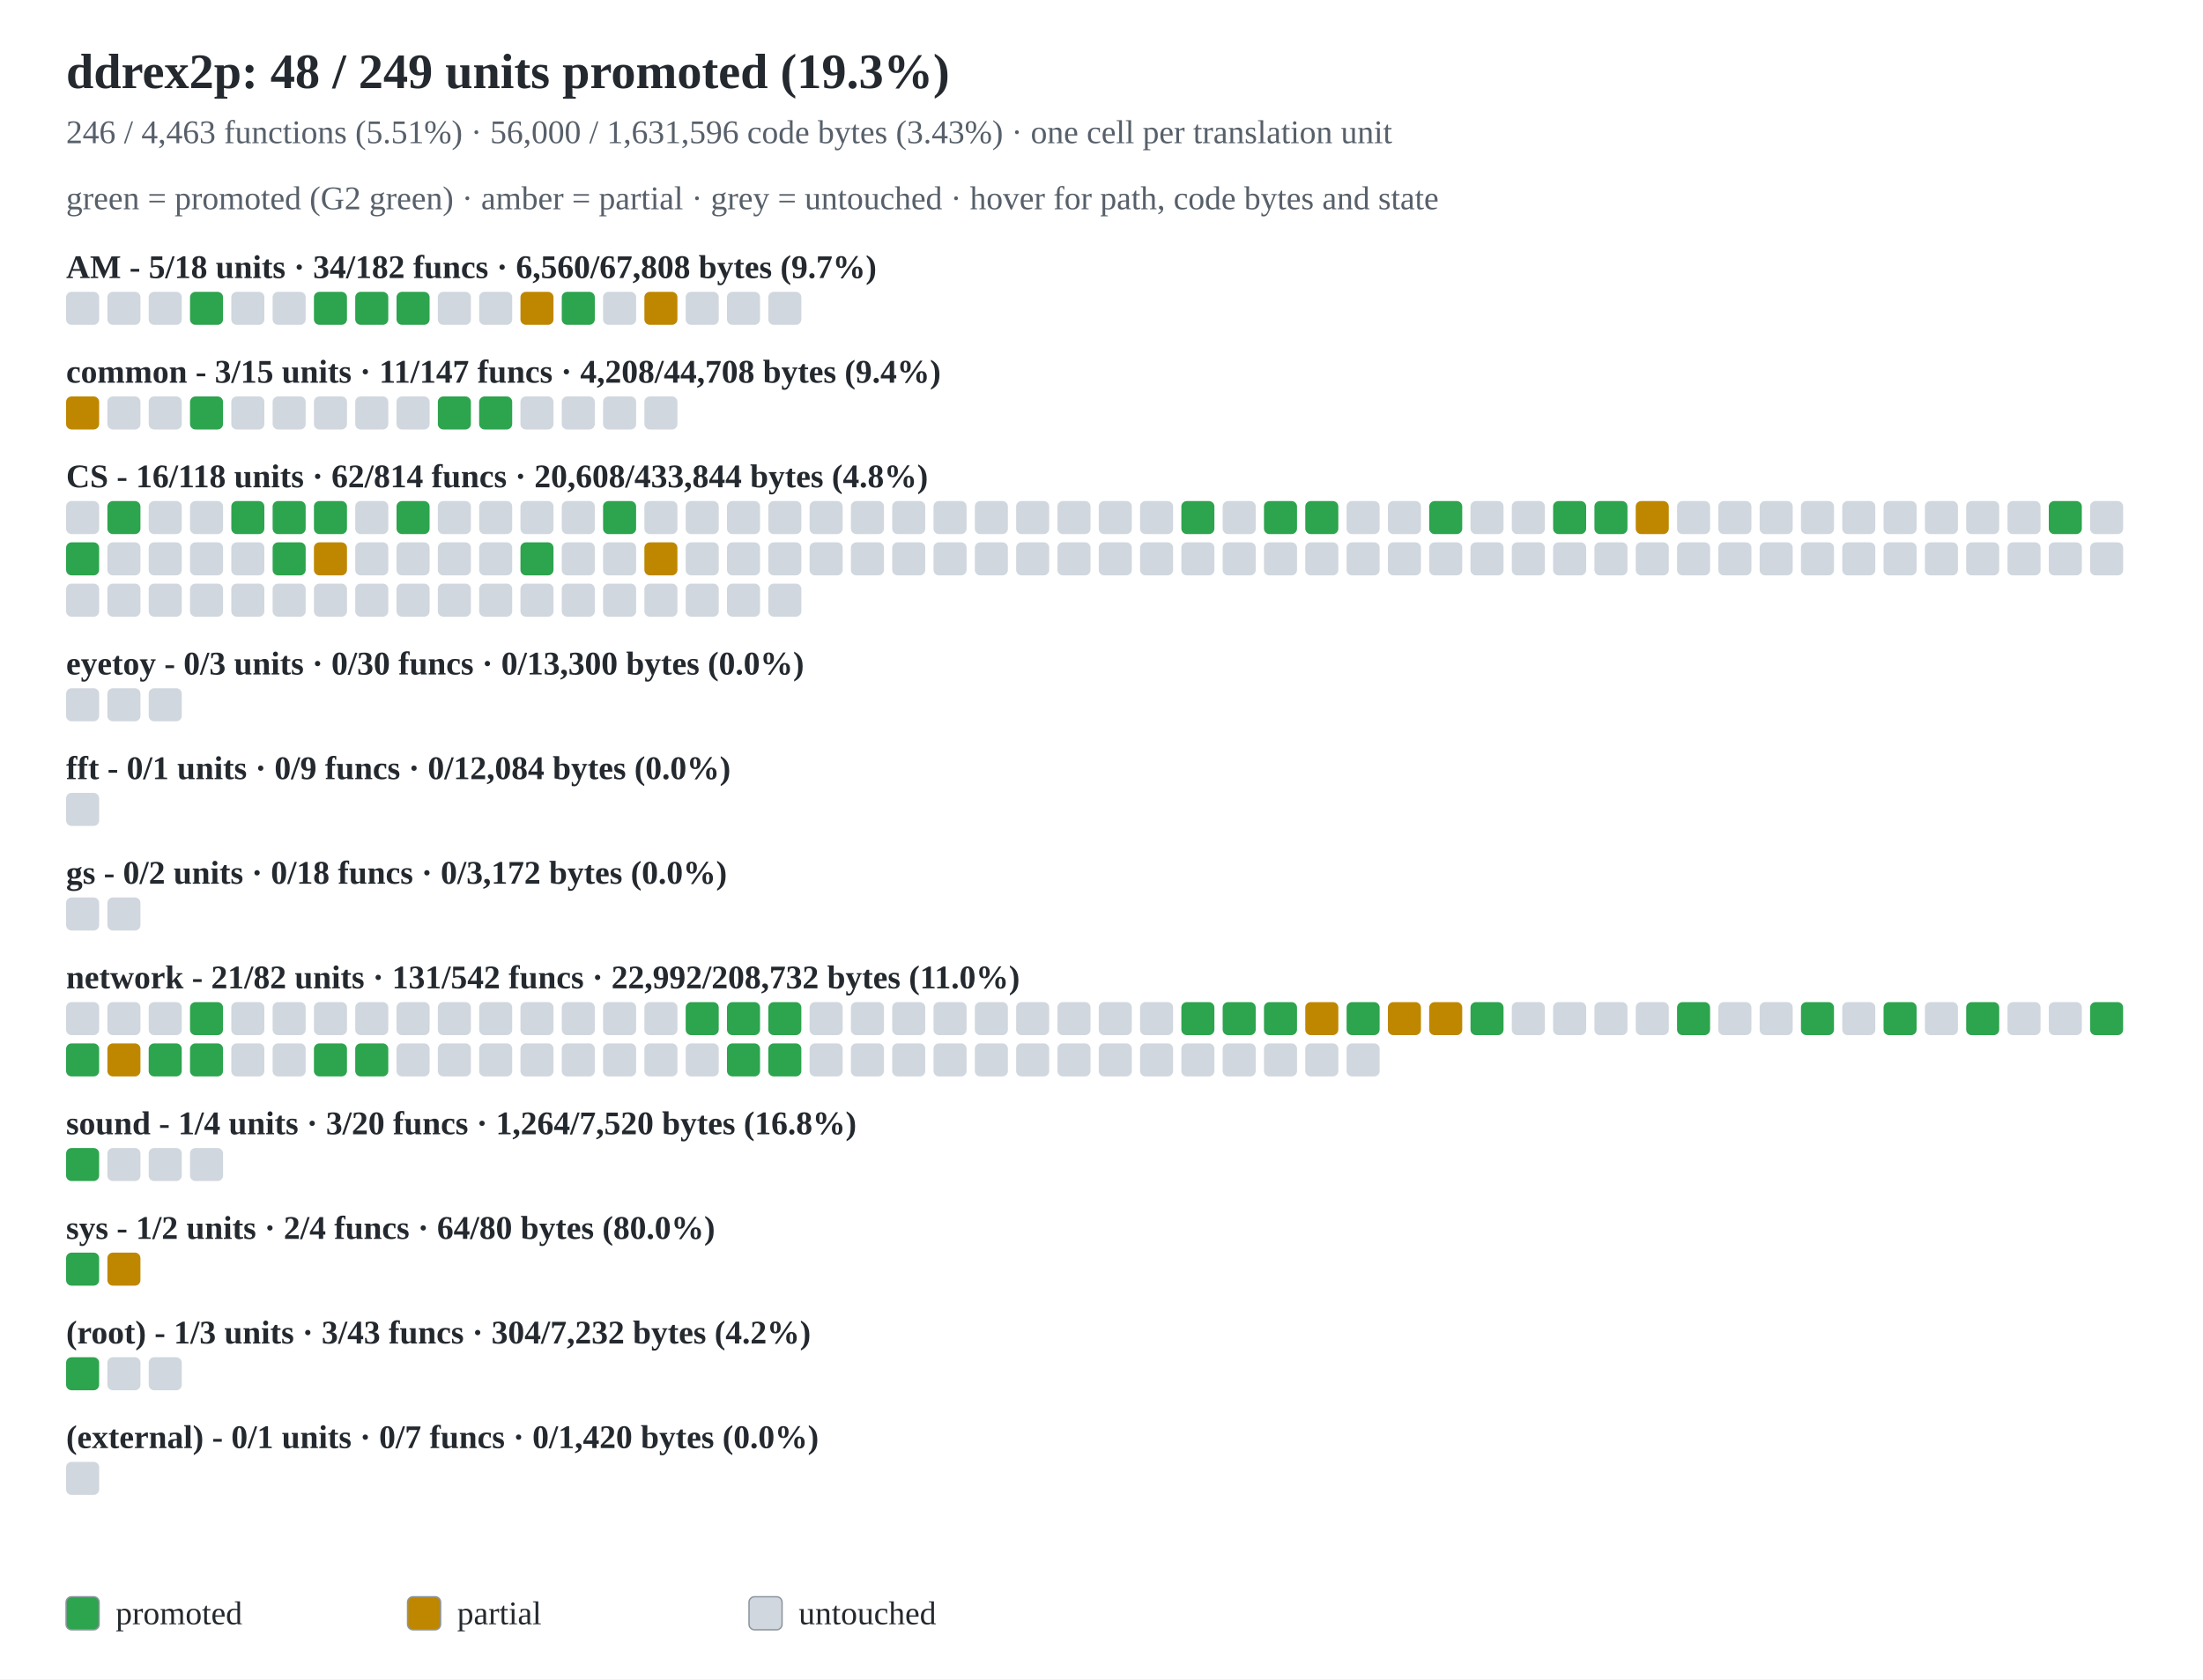
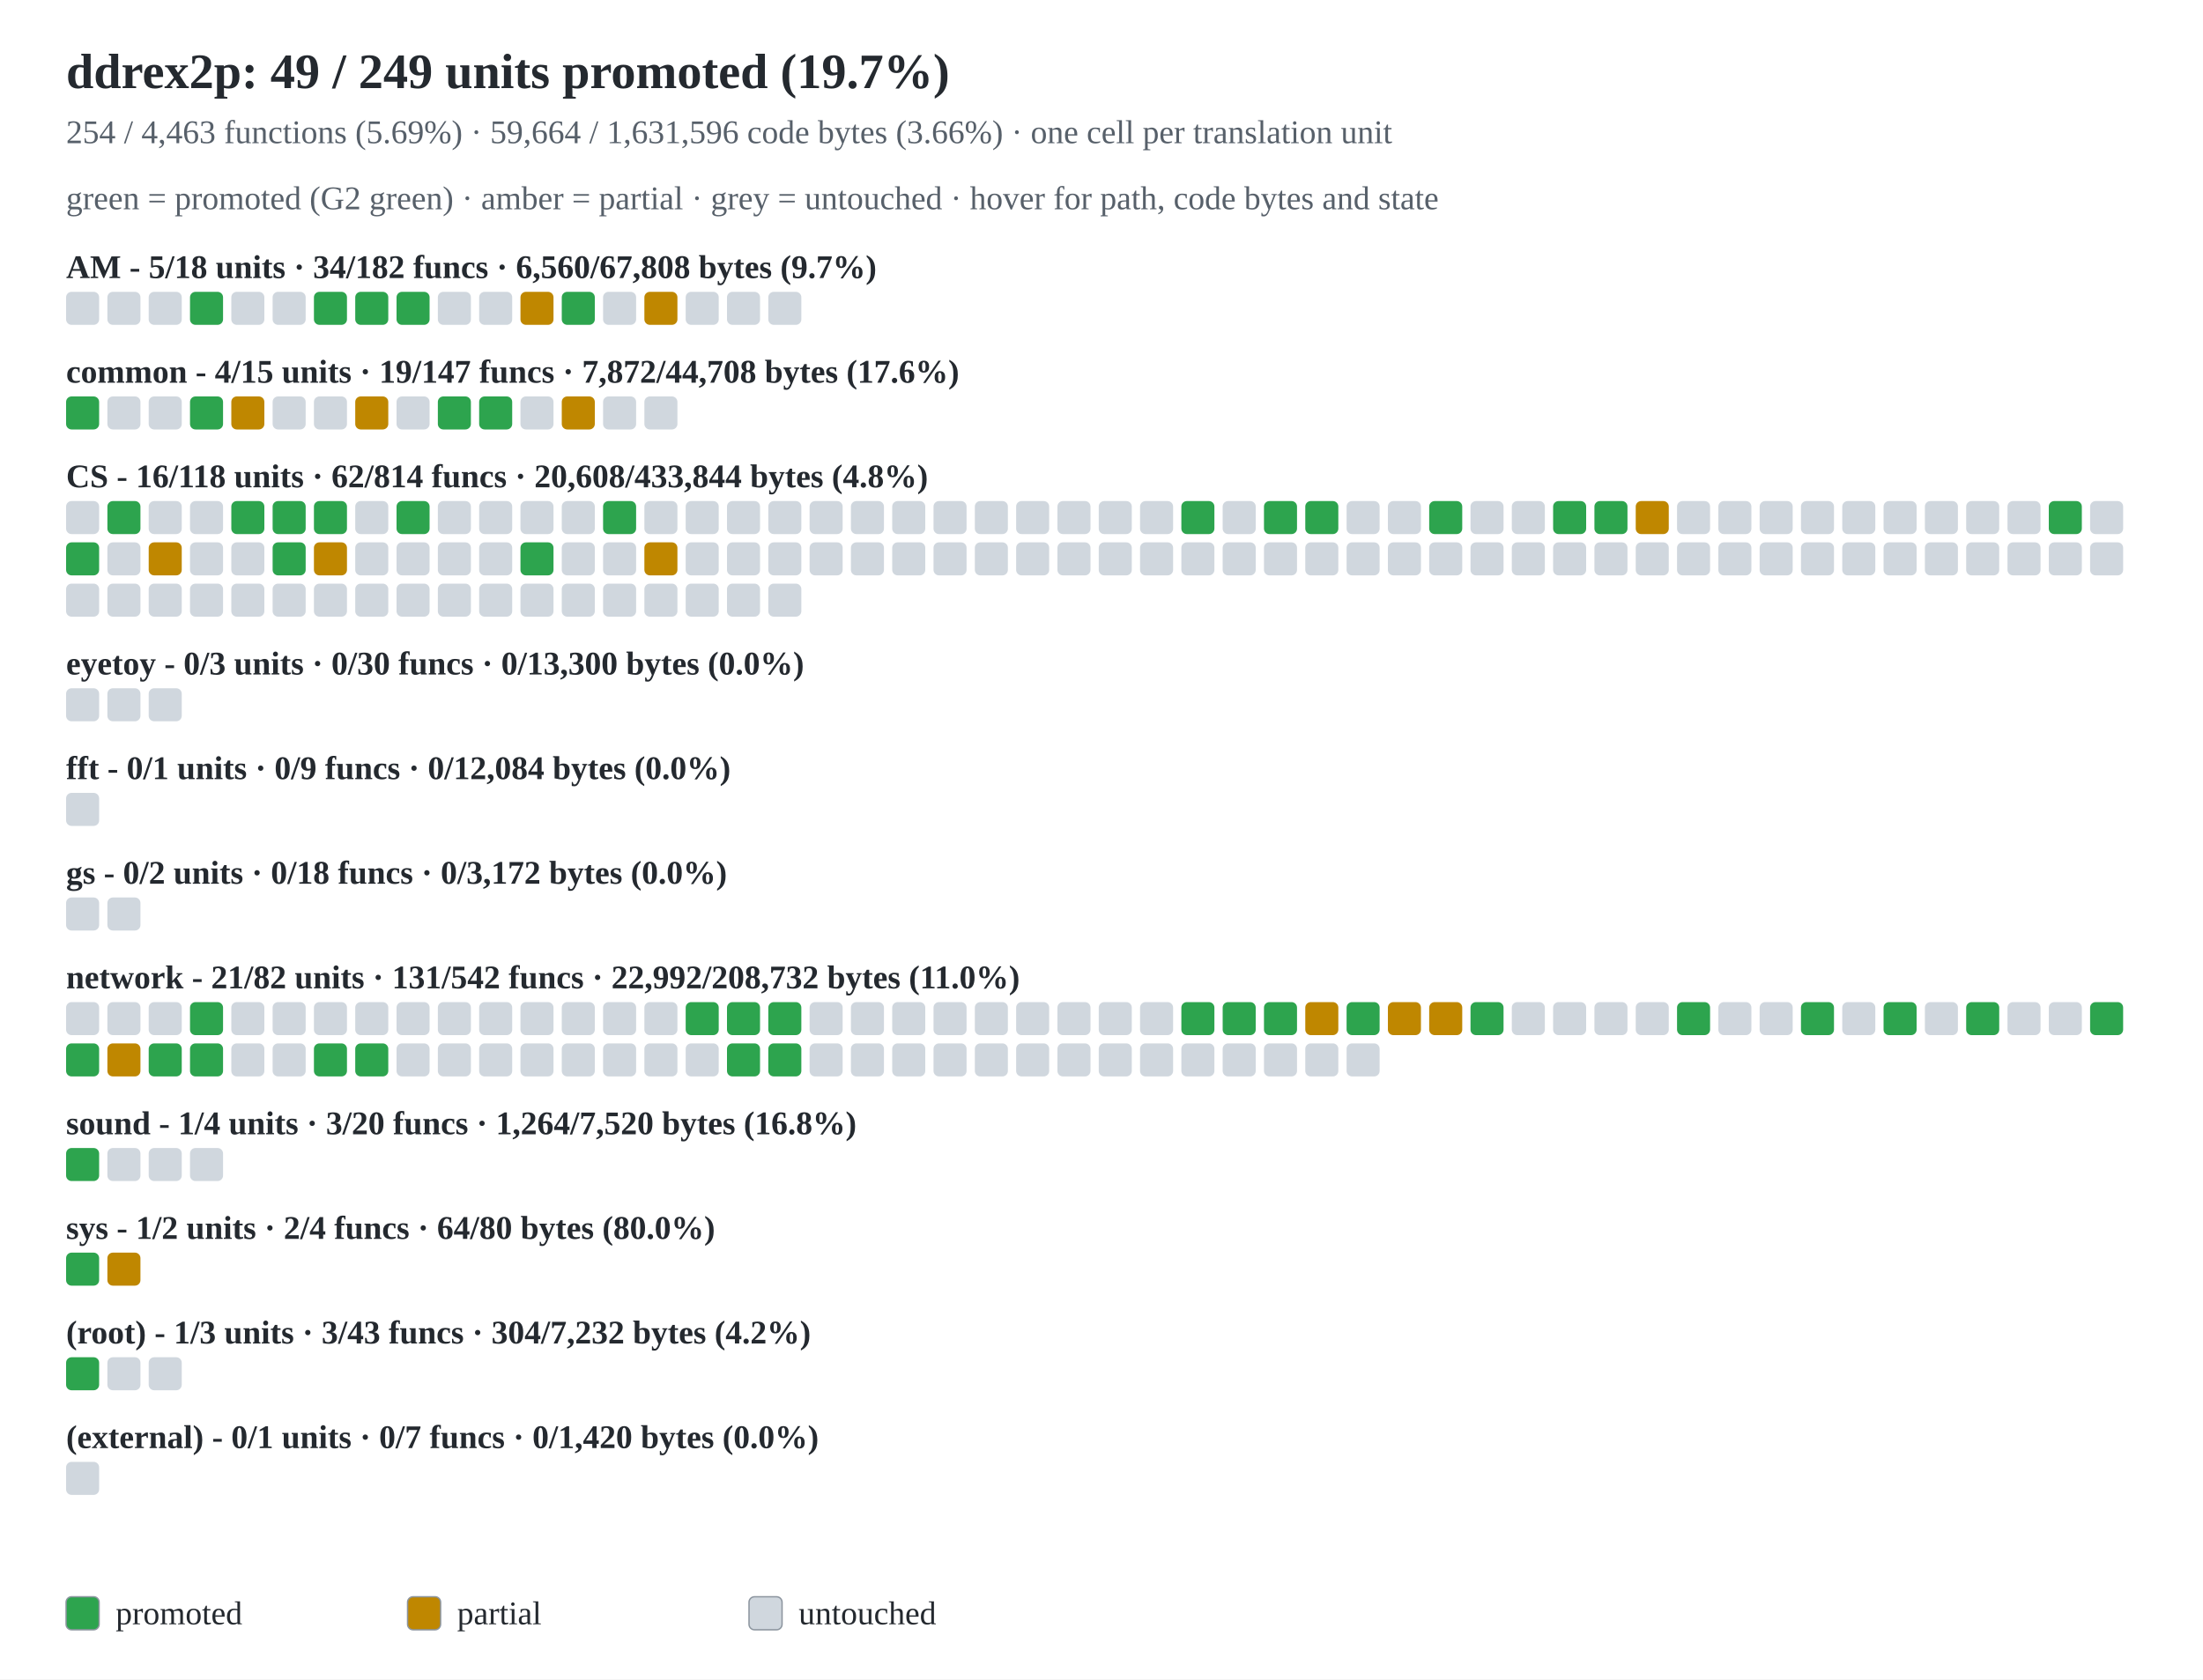
<svg xmlns="http://www.w3.org/2000/svg" width="800" height="610" viewBox="0 0 800 610" role="img" aria-label="ddrex2p translation unit heatmap">
  <rect width="800" height="610" fill="#ffffff" />
-   <text x="24" y="32" font-size="18" font-weight="600" fill="#24292f">ddrex2p: 48 / 249 units promoted (19.3%)</text>
-   <text x="24" y="52" font-size="12" fill="#57606a">246 / 4,463 functions (5.51%) · 56,000 / 1,631,596 code bytes (3.43%) · one cell per translation unit</text>
+   <text x="24" y="32" font-size="18" font-weight="600" fill="#24292f">ddrex2p: 49 / 249 units promoted (19.7%)</text>
+   <text x="24" y="52" font-size="12" fill="#57606a">254 / 4,463 functions (5.69%) · 59,664 / 1,631,596 code bytes (3.66%) · one cell per translation unit</text>
  <text x="24" y="76" font-size="12" fill="#57606a">green = promoted (G2 green) · amber = partial · grey = untouched · hover for path, code bytes and state</text>
  <g class="module" data-module="AM">
    <text x="24" y="101" font-size="12" font-weight="600" fill="#24292f">AM - 5/18 units · 34/182 funcs · 6,560/67,808 bytes (9.7%)</text>
    <rect class="cell" data-state="untouched" x="24" y="106" width="12" height="12" rx="2" fill="#d0d7de" />
    <rect class="cell" data-state="untouched" x="39" y="106" width="12" height="12" rx="2" fill="#d0d7de" />
    <rect class="cell" data-state="untouched" x="54" y="106" width="12" height="12" rx="2" fill="#d0d7de" />
    <rect class="cell" data-state="promoted" x="69" y="106" width="12" height="12" rx="2" fill="#2da44e" />
    <rect class="cell" data-state="untouched" x="84" y="106" width="12" height="12" rx="2" fill="#d0d7de" />
    <rect class="cell" data-state="untouched" x="99" y="106" width="12" height="12" rx="2" fill="#d0d7de" />
    <rect class="cell" data-state="promoted" x="114" y="106" width="12" height="12" rx="2" fill="#2da44e" />
    <rect class="cell" data-state="promoted" x="129" y="106" width="12" height="12" rx="2" fill="#2da44e" />
    <rect class="cell" data-state="promoted" x="144" y="106" width="12" height="12" rx="2" fill="#2da44e" />
    <rect class="cell" data-state="untouched" x="159" y="106" width="12" height="12" rx="2" fill="#d0d7de" />
    <rect class="cell" data-state="untouched" x="174" y="106" width="12" height="12" rx="2" fill="#d0d7de" />
    <rect class="cell" data-state="partial" x="189" y="106" width="12" height="12" rx="2" fill="#bf8700" />
    <rect class="cell" data-state="promoted" x="204" y="106" width="12" height="12" rx="2" fill="#2da44e" />
    <rect class="cell" data-state="untouched" x="219" y="106" width="12" height="12" rx="2" fill="#d0d7de" />
    <rect class="cell" data-state="partial" x="234" y="106" width="12" height="12" rx="2" fill="#bf8700" />
    <rect class="cell" data-state="untouched" x="249" y="106" width="12" height="12" rx="2" fill="#d0d7de" />
    <rect class="cell" data-state="untouched" x="264" y="106" width="12" height="12" rx="2" fill="#d0d7de" />
    <rect class="cell" data-state="untouched" x="279" y="106" width="12" height="12" rx="2" fill="#d0d7de" />
  </g>
  <g class="module" data-module="common">
-     <text x="24" y="139" font-size="12" font-weight="600" fill="#24292f">common - 3/15 units · 11/147 funcs · 4,208/44,708 bytes (9.4%)</text>
-     <rect class="cell" data-state="partial" x="24" y="144" width="12" height="12" rx="2" fill="#bf8700" />
+     <text x="24" y="139" font-size="12" font-weight="600" fill="#24292f">common - 4/15 units · 19/147 funcs · 7,872/44,708 bytes (17.6%)</text>
+     <rect class="cell" data-state="promoted" x="24" y="144" width="12" height="12" rx="2" fill="#2da44e" />
    <rect class="cell" data-state="untouched" x="39" y="144" width="12" height="12" rx="2" fill="#d0d7de" />
    <rect class="cell" data-state="untouched" x="54" y="144" width="12" height="12" rx="2" fill="#d0d7de" />
    <rect class="cell" data-state="promoted" x="69" y="144" width="12" height="12" rx="2" fill="#2da44e" />
-     <rect class="cell" data-state="untouched" x="84" y="144" width="12" height="12" rx="2" fill="#d0d7de" />
+     <rect class="cell" data-state="partial" x="84" y="144" width="12" height="12" rx="2" fill="#bf8700" />
    <rect class="cell" data-state="untouched" x="99" y="144" width="12" height="12" rx="2" fill="#d0d7de" />
    <rect class="cell" data-state="untouched" x="114" y="144" width="12" height="12" rx="2" fill="#d0d7de" />
-     <rect class="cell" data-state="untouched" x="129" y="144" width="12" height="12" rx="2" fill="#d0d7de" />
+     <rect class="cell" data-state="partial" x="129" y="144" width="12" height="12" rx="2" fill="#bf8700" />
    <rect class="cell" data-state="untouched" x="144" y="144" width="12" height="12" rx="2" fill="#d0d7de" />
    <rect class="cell" data-state="promoted" x="159" y="144" width="12" height="12" rx="2" fill="#2da44e" />
    <rect class="cell" data-state="promoted" x="174" y="144" width="12" height="12" rx="2" fill="#2da44e" />
    <rect class="cell" data-state="untouched" x="189" y="144" width="12" height="12" rx="2" fill="#d0d7de" />
-     <rect class="cell" data-state="untouched" x="204" y="144" width="12" height="12" rx="2" fill="#d0d7de" />
+     <rect class="cell" data-state="partial" x="204" y="144" width="12" height="12" rx="2" fill="#bf8700" />
    <rect class="cell" data-state="untouched" x="219" y="144" width="12" height="12" rx="2" fill="#d0d7de" />
    <rect class="cell" data-state="untouched" x="234" y="144" width="12" height="12" rx="2" fill="#d0d7de" />
  </g>
  <g class="module" data-module="CS">
    <text x="24" y="177" font-size="12" font-weight="600" fill="#24292f">CS - 16/118 units · 62/814 funcs · 20,608/433,844 bytes (4.8%)</text>
    <rect class="cell" data-state="untouched" x="24" y="182" width="12" height="12" rx="2" fill="#d0d7de" />
    <rect class="cell" data-state="promoted" x="39" y="182" width="12" height="12" rx="2" fill="#2da44e" />
    <rect class="cell" data-state="untouched" x="54" y="182" width="12" height="12" rx="2" fill="#d0d7de" />
    <rect class="cell" data-state="untouched" x="69" y="182" width="12" height="12" rx="2" fill="#d0d7de" />
    <rect class="cell" data-state="promoted" x="84" y="182" width="12" height="12" rx="2" fill="#2da44e" />
    <rect class="cell" data-state="promoted" x="99" y="182" width="12" height="12" rx="2" fill="#2da44e" />
    <rect class="cell" data-state="promoted" x="114" y="182" width="12" height="12" rx="2" fill="#2da44e" />
    <rect class="cell" data-state="untouched" x="129" y="182" width="12" height="12" rx="2" fill="#d0d7de" />
    <rect class="cell" data-state="promoted" x="144" y="182" width="12" height="12" rx="2" fill="#2da44e" />
    <rect class="cell" data-state="untouched" x="159" y="182" width="12" height="12" rx="2" fill="#d0d7de" />
    <rect class="cell" data-state="untouched" x="174" y="182" width="12" height="12" rx="2" fill="#d0d7de" />
    <rect class="cell" data-state="untouched" x="189" y="182" width="12" height="12" rx="2" fill="#d0d7de" />
    <rect class="cell" data-state="untouched" x="204" y="182" width="12" height="12" rx="2" fill="#d0d7de" />
    <rect class="cell" data-state="promoted" x="219" y="182" width="12" height="12" rx="2" fill="#2da44e" />
    <rect class="cell" data-state="untouched" x="234" y="182" width="12" height="12" rx="2" fill="#d0d7de" />
    <rect class="cell" data-state="untouched" x="249" y="182" width="12" height="12" rx="2" fill="#d0d7de" />
    <rect class="cell" data-state="untouched" x="264" y="182" width="12" height="12" rx="2" fill="#d0d7de" />
    <rect class="cell" data-state="untouched" x="279" y="182" width="12" height="12" rx="2" fill="#d0d7de" />
    <rect class="cell" data-state="untouched" x="294" y="182" width="12" height="12" rx="2" fill="#d0d7de" />
    <rect class="cell" data-state="untouched" x="309" y="182" width="12" height="12" rx="2" fill="#d0d7de" />
    <rect class="cell" data-state="untouched" x="324" y="182" width="12" height="12" rx="2" fill="#d0d7de" />
    <rect class="cell" data-state="untouched" x="339" y="182" width="12" height="12" rx="2" fill="#d0d7de" />
    <rect class="cell" data-state="untouched" x="354" y="182" width="12" height="12" rx="2" fill="#d0d7de" />
    <rect class="cell" data-state="untouched" x="369" y="182" width="12" height="12" rx="2" fill="#d0d7de" />
    <rect class="cell" data-state="untouched" x="384" y="182" width="12" height="12" rx="2" fill="#d0d7de" />
    <rect class="cell" data-state="untouched" x="399" y="182" width="12" height="12" rx="2" fill="#d0d7de" />
    <rect class="cell" data-state="untouched" x="414" y="182" width="12" height="12" rx="2" fill="#d0d7de" />
    <rect class="cell" data-state="promoted" x="429" y="182" width="12" height="12" rx="2" fill="#2da44e" />
    <rect class="cell" data-state="untouched" x="444" y="182" width="12" height="12" rx="2" fill="#d0d7de" />
    <rect class="cell" data-state="promoted" x="459" y="182" width="12" height="12" rx="2" fill="#2da44e" />
    <rect class="cell" data-state="promoted" x="474" y="182" width="12" height="12" rx="2" fill="#2da44e" />
    <rect class="cell" data-state="untouched" x="489" y="182" width="12" height="12" rx="2" fill="#d0d7de" />
    <rect class="cell" data-state="untouched" x="504" y="182" width="12" height="12" rx="2" fill="#d0d7de" />
    <rect class="cell" data-state="promoted" x="519" y="182" width="12" height="12" rx="2" fill="#2da44e" />
    <rect class="cell" data-state="untouched" x="534" y="182" width="12" height="12" rx="2" fill="#d0d7de" />
    <rect class="cell" data-state="untouched" x="549" y="182" width="12" height="12" rx="2" fill="#d0d7de" />
    <rect class="cell" data-state="promoted" x="564" y="182" width="12" height="12" rx="2" fill="#2da44e" />
    <rect class="cell" data-state="promoted" x="579" y="182" width="12" height="12" rx="2" fill="#2da44e" />
    <rect class="cell" data-state="partial" x="594" y="182" width="12" height="12" rx="2" fill="#bf8700" />
    <rect class="cell" data-state="untouched" x="609" y="182" width="12" height="12" rx="2" fill="#d0d7de" />
    <rect class="cell" data-state="untouched" x="624" y="182" width="12" height="12" rx="2" fill="#d0d7de" />
    <rect class="cell" data-state="untouched" x="639" y="182" width="12" height="12" rx="2" fill="#d0d7de" />
    <rect class="cell" data-state="untouched" x="654" y="182" width="12" height="12" rx="2" fill="#d0d7de" />
    <rect class="cell" data-state="untouched" x="669" y="182" width="12" height="12" rx="2" fill="#d0d7de" />
    <rect class="cell" data-state="untouched" x="684" y="182" width="12" height="12" rx="2" fill="#d0d7de" />
    <rect class="cell" data-state="untouched" x="699" y="182" width="12" height="12" rx="2" fill="#d0d7de" />
    <rect class="cell" data-state="untouched" x="714" y="182" width="12" height="12" rx="2" fill="#d0d7de" />
    <rect class="cell" data-state="untouched" x="729" y="182" width="12" height="12" rx="2" fill="#d0d7de" />
    <rect class="cell" data-state="promoted" x="744" y="182" width="12" height="12" rx="2" fill="#2da44e" />
    <rect class="cell" data-state="untouched" x="759" y="182" width="12" height="12" rx="2" fill="#d0d7de" />
    <rect class="cell" data-state="promoted" x="24" y="197" width="12" height="12" rx="2" fill="#2da44e" />
    <rect class="cell" data-state="untouched" x="39" y="197" width="12" height="12" rx="2" fill="#d0d7de" />
-     <rect class="cell" data-state="untouched" x="54" y="197" width="12" height="12" rx="2" fill="#d0d7de" />
+     <rect class="cell" data-state="partial" x="54" y="197" width="12" height="12" rx="2" fill="#bf8700" />
    <rect class="cell" data-state="untouched" x="69" y="197" width="12" height="12" rx="2" fill="#d0d7de" />
    <rect class="cell" data-state="untouched" x="84" y="197" width="12" height="12" rx="2" fill="#d0d7de" />
    <rect class="cell" data-state="promoted" x="99" y="197" width="12" height="12" rx="2" fill="#2da44e" />
    <rect class="cell" data-state="partial" x="114" y="197" width="12" height="12" rx="2" fill="#bf8700" />
    <rect class="cell" data-state="untouched" x="129" y="197" width="12" height="12" rx="2" fill="#d0d7de" />
    <rect class="cell" data-state="untouched" x="144" y="197" width="12" height="12" rx="2" fill="#d0d7de" />
    <rect class="cell" data-state="untouched" x="159" y="197" width="12" height="12" rx="2" fill="#d0d7de" />
    <rect class="cell" data-state="untouched" x="174" y="197" width="12" height="12" rx="2" fill="#d0d7de" />
    <rect class="cell" data-state="promoted" x="189" y="197" width="12" height="12" rx="2" fill="#2da44e" />
    <rect class="cell" data-state="untouched" x="204" y="197" width="12" height="12" rx="2" fill="#d0d7de" />
    <rect class="cell" data-state="untouched" x="219" y="197" width="12" height="12" rx="2" fill="#d0d7de" />
    <rect class="cell" data-state="partial" x="234" y="197" width="12" height="12" rx="2" fill="#bf8700" />
    <rect class="cell" data-state="untouched" x="249" y="197" width="12" height="12" rx="2" fill="#d0d7de" />
    <rect class="cell" data-state="untouched" x="264" y="197" width="12" height="12" rx="2" fill="#d0d7de" />
    <rect class="cell" data-state="untouched" x="279" y="197" width="12" height="12" rx="2" fill="#d0d7de" />
    <rect class="cell" data-state="untouched" x="294" y="197" width="12" height="12" rx="2" fill="#d0d7de" />
    <rect class="cell" data-state="untouched" x="309" y="197" width="12" height="12" rx="2" fill="#d0d7de" />
    <rect class="cell" data-state="untouched" x="324" y="197" width="12" height="12" rx="2" fill="#d0d7de" />
    <rect class="cell" data-state="untouched" x="339" y="197" width="12" height="12" rx="2" fill="#d0d7de" />
    <rect class="cell" data-state="untouched" x="354" y="197" width="12" height="12" rx="2" fill="#d0d7de" />
    <rect class="cell" data-state="untouched" x="369" y="197" width="12" height="12" rx="2" fill="#d0d7de" />
    <rect class="cell" data-state="untouched" x="384" y="197" width="12" height="12" rx="2" fill="#d0d7de" />
    <rect class="cell" data-state="untouched" x="399" y="197" width="12" height="12" rx="2" fill="#d0d7de" />
    <rect class="cell" data-state="untouched" x="414" y="197" width="12" height="12" rx="2" fill="#d0d7de" />
    <rect class="cell" data-state="untouched" x="429" y="197" width="12" height="12" rx="2" fill="#d0d7de" />
    <rect class="cell" data-state="untouched" x="444" y="197" width="12" height="12" rx="2" fill="#d0d7de" />
    <rect class="cell" data-state="untouched" x="459" y="197" width="12" height="12" rx="2" fill="#d0d7de" />
    <rect class="cell" data-state="untouched" x="474" y="197" width="12" height="12" rx="2" fill="#d0d7de" />
    <rect class="cell" data-state="untouched" x="489" y="197" width="12" height="12" rx="2" fill="#d0d7de" />
    <rect class="cell" data-state="untouched" x="504" y="197" width="12" height="12" rx="2" fill="#d0d7de" />
    <rect class="cell" data-state="untouched" x="519" y="197" width="12" height="12" rx="2" fill="#d0d7de" />
    <rect class="cell" data-state="untouched" x="534" y="197" width="12" height="12" rx="2" fill="#d0d7de" />
    <rect class="cell" data-state="untouched" x="549" y="197" width="12" height="12" rx="2" fill="#d0d7de" />
    <rect class="cell" data-state="untouched" x="564" y="197" width="12" height="12" rx="2" fill="#d0d7de" />
    <rect class="cell" data-state="untouched" x="579" y="197" width="12" height="12" rx="2" fill="#d0d7de" />
    <rect class="cell" data-state="untouched" x="594" y="197" width="12" height="12" rx="2" fill="#d0d7de" />
    <rect class="cell" data-state="untouched" x="609" y="197" width="12" height="12" rx="2" fill="#d0d7de" />
    <rect class="cell" data-state="untouched" x="624" y="197" width="12" height="12" rx="2" fill="#d0d7de" />
    <rect class="cell" data-state="untouched" x="639" y="197" width="12" height="12" rx="2" fill="#d0d7de" />
    <rect class="cell" data-state="untouched" x="654" y="197" width="12" height="12" rx="2" fill="#d0d7de" />
    <rect class="cell" data-state="untouched" x="669" y="197" width="12" height="12" rx="2" fill="#d0d7de" />
    <rect class="cell" data-state="untouched" x="684" y="197" width="12" height="12" rx="2" fill="#d0d7de" />
    <rect class="cell" data-state="untouched" x="699" y="197" width="12" height="12" rx="2" fill="#d0d7de" />
    <rect class="cell" data-state="untouched" x="714" y="197" width="12" height="12" rx="2" fill="#d0d7de" />
    <rect class="cell" data-state="untouched" x="729" y="197" width="12" height="12" rx="2" fill="#d0d7de" />
    <rect class="cell" data-state="untouched" x="744" y="197" width="12" height="12" rx="2" fill="#d0d7de" />
    <rect class="cell" data-state="untouched" x="759" y="197" width="12" height="12" rx="2" fill="#d0d7de" />
    <rect class="cell" data-state="untouched" x="24" y="212" width="12" height="12" rx="2" fill="#d0d7de" />
    <rect class="cell" data-state="untouched" x="39" y="212" width="12" height="12" rx="2" fill="#d0d7de" />
    <rect class="cell" data-state="untouched" x="54" y="212" width="12" height="12" rx="2" fill="#d0d7de" />
    <rect class="cell" data-state="untouched" x="69" y="212" width="12" height="12" rx="2" fill="#d0d7de" />
    <rect class="cell" data-state="untouched" x="84" y="212" width="12" height="12" rx="2" fill="#d0d7de" />
    <rect class="cell" data-state="untouched" x="99" y="212" width="12" height="12" rx="2" fill="#d0d7de" />
    <rect class="cell" data-state="untouched" x="114" y="212" width="12" height="12" rx="2" fill="#d0d7de" />
    <rect class="cell" data-state="untouched" x="129" y="212" width="12" height="12" rx="2" fill="#d0d7de" />
    <rect class="cell" data-state="untouched" x="144" y="212" width="12" height="12" rx="2" fill="#d0d7de" />
    <rect class="cell" data-state="untouched" x="159" y="212" width="12" height="12" rx="2" fill="#d0d7de" />
    <rect class="cell" data-state="untouched" x="174" y="212" width="12" height="12" rx="2" fill="#d0d7de" />
    <rect class="cell" data-state="untouched" x="189" y="212" width="12" height="12" rx="2" fill="#d0d7de" />
    <rect class="cell" data-state="untouched" x="204" y="212" width="12" height="12" rx="2" fill="#d0d7de" />
    <rect class="cell" data-state="untouched" x="219" y="212" width="12" height="12" rx="2" fill="#d0d7de" />
    <rect class="cell" data-state="untouched" x="234" y="212" width="12" height="12" rx="2" fill="#d0d7de" />
    <rect class="cell" data-state="untouched" x="249" y="212" width="12" height="12" rx="2" fill="#d0d7de" />
    <rect class="cell" data-state="untouched" x="264" y="212" width="12" height="12" rx="2" fill="#d0d7de" />
    <rect class="cell" data-state="untouched" x="279" y="212" width="12" height="12" rx="2" fill="#d0d7de" />
  </g>
  <g class="module" data-module="eyetoy">
    <text x="24" y="245" font-size="12" font-weight="600" fill="#24292f">eyetoy - 0/3 units · 0/30 funcs · 0/13,300 bytes (0.0%)</text>
    <rect class="cell" data-state="untouched" x="24" y="250" width="12" height="12" rx="2" fill="#d0d7de" />
    <rect class="cell" data-state="untouched" x="39" y="250" width="12" height="12" rx="2" fill="#d0d7de" />
    <rect class="cell" data-state="untouched" x="54" y="250" width="12" height="12" rx="2" fill="#d0d7de" />
  </g>
  <g class="module" data-module="fft">
    <text x="24" y="283" font-size="12" font-weight="600" fill="#24292f">fft - 0/1 units · 0/9 funcs · 0/12,084 bytes (0.0%)</text>
    <rect class="cell" data-state="untouched" x="24" y="288" width="12" height="12" rx="2" fill="#d0d7de" />
  </g>
  <g class="module" data-module="gs">
    <text x="24" y="321" font-size="12" font-weight="600" fill="#24292f">gs - 0/2 units · 0/18 funcs · 0/3,172 bytes (0.0%)</text>
    <rect class="cell" data-state="untouched" x="24" y="326" width="12" height="12" rx="2" fill="#d0d7de" />
    <rect class="cell" data-state="untouched" x="39" y="326" width="12" height="12" rx="2" fill="#d0d7de" />
  </g>
  <g class="module" data-module="network">
    <text x="24" y="359" font-size="12" font-weight="600" fill="#24292f">network - 21/82 units · 131/542 funcs · 22,992/208,732 bytes (11.0%)</text>
    <rect class="cell" data-state="untouched" x="24" y="364" width="12" height="12" rx="2" fill="#d0d7de" />
    <rect class="cell" data-state="untouched" x="39" y="364" width="12" height="12" rx="2" fill="#d0d7de" />
    <rect class="cell" data-state="untouched" x="54" y="364" width="12" height="12" rx="2" fill="#d0d7de" />
    <rect class="cell" data-state="promoted" x="69" y="364" width="12" height="12" rx="2" fill="#2da44e" />
    <rect class="cell" data-state="untouched" x="84" y="364" width="12" height="12" rx="2" fill="#d0d7de" />
    <rect class="cell" data-state="untouched" x="99" y="364" width="12" height="12" rx="2" fill="#d0d7de" />
    <rect class="cell" data-state="untouched" x="114" y="364" width="12" height="12" rx="2" fill="#d0d7de" />
    <rect class="cell" data-state="untouched" x="129" y="364" width="12" height="12" rx="2" fill="#d0d7de" />
    <rect class="cell" data-state="untouched" x="144" y="364" width="12" height="12" rx="2" fill="#d0d7de" />
    <rect class="cell" data-state="untouched" x="159" y="364" width="12" height="12" rx="2" fill="#d0d7de" />
    <rect class="cell" data-state="untouched" x="174" y="364" width="12" height="12" rx="2" fill="#d0d7de" />
    <rect class="cell" data-state="untouched" x="189" y="364" width="12" height="12" rx="2" fill="#d0d7de" />
    <rect class="cell" data-state="untouched" x="204" y="364" width="12" height="12" rx="2" fill="#d0d7de" />
    <rect class="cell" data-state="untouched" x="219" y="364" width="12" height="12" rx="2" fill="#d0d7de" />
    <rect class="cell" data-state="untouched" x="234" y="364" width="12" height="12" rx="2" fill="#d0d7de" />
    <rect class="cell" data-state="promoted" x="249" y="364" width="12" height="12" rx="2" fill="#2da44e" />
    <rect class="cell" data-state="promoted" x="264" y="364" width="12" height="12" rx="2" fill="#2da44e" />
    <rect class="cell" data-state="promoted" x="279" y="364" width="12" height="12" rx="2" fill="#2da44e" />
    <rect class="cell" data-state="untouched" x="294" y="364" width="12" height="12" rx="2" fill="#d0d7de" />
    <rect class="cell" data-state="untouched" x="309" y="364" width="12" height="12" rx="2" fill="#d0d7de" />
    <rect class="cell" data-state="untouched" x="324" y="364" width="12" height="12" rx="2" fill="#d0d7de" />
    <rect class="cell" data-state="untouched" x="339" y="364" width="12" height="12" rx="2" fill="#d0d7de" />
    <rect class="cell" data-state="untouched" x="354" y="364" width="12" height="12" rx="2" fill="#d0d7de" />
    <rect class="cell" data-state="untouched" x="369" y="364" width="12" height="12" rx="2" fill="#d0d7de" />
    <rect class="cell" data-state="untouched" x="384" y="364" width="12" height="12" rx="2" fill="#d0d7de" />
    <rect class="cell" data-state="untouched" x="399" y="364" width="12" height="12" rx="2" fill="#d0d7de" />
    <rect class="cell" data-state="untouched" x="414" y="364" width="12" height="12" rx="2" fill="#d0d7de" />
    <rect class="cell" data-state="promoted" x="429" y="364" width="12" height="12" rx="2" fill="#2da44e" />
    <rect class="cell" data-state="promoted" x="444" y="364" width="12" height="12" rx="2" fill="#2da44e" />
    <rect class="cell" data-state="promoted" x="459" y="364" width="12" height="12" rx="2" fill="#2da44e" />
    <rect class="cell" data-state="partial" x="474" y="364" width="12" height="12" rx="2" fill="#bf8700" />
    <rect class="cell" data-state="promoted" x="489" y="364" width="12" height="12" rx="2" fill="#2da44e" />
    <rect class="cell" data-state="partial" x="504" y="364" width="12" height="12" rx="2" fill="#bf8700" />
    <rect class="cell" data-state="partial" x="519" y="364" width="12" height="12" rx="2" fill="#bf8700" />
    <rect class="cell" data-state="promoted" x="534" y="364" width="12" height="12" rx="2" fill="#2da44e" />
    <rect class="cell" data-state="untouched" x="549" y="364" width="12" height="12" rx="2" fill="#d0d7de" />
    <rect class="cell" data-state="untouched" x="564" y="364" width="12" height="12" rx="2" fill="#d0d7de" />
    <rect class="cell" data-state="untouched" x="579" y="364" width="12" height="12" rx="2" fill="#d0d7de" />
    <rect class="cell" data-state="untouched" x="594" y="364" width="12" height="12" rx="2" fill="#d0d7de" />
    <rect class="cell" data-state="promoted" x="609" y="364" width="12" height="12" rx="2" fill="#2da44e" />
    <rect class="cell" data-state="untouched" x="624" y="364" width="12" height="12" rx="2" fill="#d0d7de" />
    <rect class="cell" data-state="untouched" x="639" y="364" width="12" height="12" rx="2" fill="#d0d7de" />
    <rect class="cell" data-state="promoted" x="654" y="364" width="12" height="12" rx="2" fill="#2da44e" />
    <rect class="cell" data-state="untouched" x="669" y="364" width="12" height="12" rx="2" fill="#d0d7de" />
    <rect class="cell" data-state="promoted" x="684" y="364" width="12" height="12" rx="2" fill="#2da44e" />
    <rect class="cell" data-state="untouched" x="699" y="364" width="12" height="12" rx="2" fill="#d0d7de" />
    <rect class="cell" data-state="promoted" x="714" y="364" width="12" height="12" rx="2" fill="#2da44e" />
    <rect class="cell" data-state="untouched" x="729" y="364" width="12" height="12" rx="2" fill="#d0d7de" />
    <rect class="cell" data-state="untouched" x="744" y="364" width="12" height="12" rx="2" fill="#d0d7de" />
    <rect class="cell" data-state="promoted" x="759" y="364" width="12" height="12" rx="2" fill="#2da44e" />
    <rect class="cell" data-state="promoted" x="24" y="379" width="12" height="12" rx="2" fill="#2da44e" />
    <rect class="cell" data-state="partial" x="39" y="379" width="12" height="12" rx="2" fill="#bf8700" />
    <rect class="cell" data-state="promoted" x="54" y="379" width="12" height="12" rx="2" fill="#2da44e" />
    <rect class="cell" data-state="promoted" x="69" y="379" width="12" height="12" rx="2" fill="#2da44e" />
    <rect class="cell" data-state="untouched" x="84" y="379" width="12" height="12" rx="2" fill="#d0d7de" />
    <rect class="cell" data-state="untouched" x="99" y="379" width="12" height="12" rx="2" fill="#d0d7de" />
    <rect class="cell" data-state="promoted" x="114" y="379" width="12" height="12" rx="2" fill="#2da44e" />
    <rect class="cell" data-state="promoted" x="129" y="379" width="12" height="12" rx="2" fill="#2da44e" />
    <rect class="cell" data-state="untouched" x="144" y="379" width="12" height="12" rx="2" fill="#d0d7de" />
    <rect class="cell" data-state="untouched" x="159" y="379" width="12" height="12" rx="2" fill="#d0d7de" />
    <rect class="cell" data-state="untouched" x="174" y="379" width="12" height="12" rx="2" fill="#d0d7de" />
    <rect class="cell" data-state="untouched" x="189" y="379" width="12" height="12" rx="2" fill="#d0d7de" />
    <rect class="cell" data-state="untouched" x="204" y="379" width="12" height="12" rx="2" fill="#d0d7de" />
    <rect class="cell" data-state="untouched" x="219" y="379" width="12" height="12" rx="2" fill="#d0d7de" />
    <rect class="cell" data-state="untouched" x="234" y="379" width="12" height="12" rx="2" fill="#d0d7de" />
    <rect class="cell" data-state="untouched" x="249" y="379" width="12" height="12" rx="2" fill="#d0d7de" />
    <rect class="cell" data-state="promoted" x="264" y="379" width="12" height="12" rx="2" fill="#2da44e" />
    <rect class="cell" data-state="promoted" x="279" y="379" width="12" height="12" rx="2" fill="#2da44e" />
    <rect class="cell" data-state="untouched" x="294" y="379" width="12" height="12" rx="2" fill="#d0d7de" />
    <rect class="cell" data-state="untouched" x="309" y="379" width="12" height="12" rx="2" fill="#d0d7de" />
    <rect class="cell" data-state="untouched" x="324" y="379" width="12" height="12" rx="2" fill="#d0d7de" />
    <rect class="cell" data-state="untouched" x="339" y="379" width="12" height="12" rx="2" fill="#d0d7de" />
    <rect class="cell" data-state="untouched" x="354" y="379" width="12" height="12" rx="2" fill="#d0d7de" />
    <rect class="cell" data-state="untouched" x="369" y="379" width="12" height="12" rx="2" fill="#d0d7de" />
    <rect class="cell" data-state="untouched" x="384" y="379" width="12" height="12" rx="2" fill="#d0d7de" />
    <rect class="cell" data-state="untouched" x="399" y="379" width="12" height="12" rx="2" fill="#d0d7de" />
    <rect class="cell" data-state="untouched" x="414" y="379" width="12" height="12" rx="2" fill="#d0d7de" />
    <rect class="cell" data-state="untouched" x="429" y="379" width="12" height="12" rx="2" fill="#d0d7de" />
    <rect class="cell" data-state="untouched" x="444" y="379" width="12" height="12" rx="2" fill="#d0d7de" />
    <rect class="cell" data-state="untouched" x="459" y="379" width="12" height="12" rx="2" fill="#d0d7de" />
    <rect class="cell" data-state="untouched" x="474" y="379" width="12" height="12" rx="2" fill="#d0d7de" />
    <rect class="cell" data-state="untouched" x="489" y="379" width="12" height="12" rx="2" fill="#d0d7de" />
  </g>
  <g class="module" data-module="sound">
    <text x="24" y="412" font-size="12" font-weight="600" fill="#24292f">sound - 1/4 units · 3/20 funcs · 1,264/7,520 bytes (16.8%)</text>
    <rect class="cell" data-state="promoted" x="24" y="417" width="12" height="12" rx="2" fill="#2da44e" />
    <rect class="cell" data-state="untouched" x="39" y="417" width="12" height="12" rx="2" fill="#d0d7de" />
    <rect class="cell" data-state="untouched" x="54" y="417" width="12" height="12" rx="2" fill="#d0d7de" />
    <rect class="cell" data-state="untouched" x="69" y="417" width="12" height="12" rx="2" fill="#d0d7de" />
  </g>
  <g class="module" data-module="sys">
    <text x="24" y="450" font-size="12" font-weight="600" fill="#24292f">sys - 1/2 units · 2/4 funcs · 64/80 bytes (80.0%)</text>
    <rect class="cell" data-state="promoted" x="24" y="455" width="12" height="12" rx="2" fill="#2da44e" />
    <rect class="cell" data-state="partial" x="39" y="455" width="12" height="12" rx="2" fill="#bf8700" />
  </g>
  <g class="module" data-module="(root)">
    <text x="24" y="488" font-size="12" font-weight="600" fill="#24292f">(root) - 1/3 units · 3/43 funcs · 304/7,232 bytes (4.2%)</text>
    <rect class="cell" data-state="promoted" x="24" y="493" width="12" height="12" rx="2" fill="#2da44e" />
    <rect class="cell" data-state="untouched" x="39" y="493" width="12" height="12" rx="2" fill="#d0d7de" />
    <rect class="cell" data-state="untouched" x="54" y="493" width="12" height="12" rx="2" fill="#d0d7de" />
  </g>
  <g class="module" data-module="(external)">
    <text x="24" y="526" font-size="12" font-weight="600" fill="#24292f">(external) - 0/1 units · 0/7 funcs · 0/1,420 bytes (0.0%)</text>
    <rect class="cell" data-state="untouched" x="24" y="531" width="12" height="12" rx="2" fill="#d0d7de" />
  </g>
  <g transform="translate(0 580)" class="legend">
    <rect x="24" y="0" width="12" height="12" rx="2" fill="#2da44e" stroke="#8c959f" stroke-width="0.5" />
    <text x="42" y="10" font-size="12" fill="#24292f">promoted</text>
    <rect x="148" y="0" width="12" height="12" rx="2" fill="#bf8700" stroke="#8c959f" stroke-width="0.5" />
    <text x="166" y="10" font-size="12" fill="#24292f">partial</text>
    <rect x="272" y="0" width="12" height="12" rx="2" fill="#d0d7de" stroke="#8c959f" stroke-width="0.5" />
    <text x="290" y="10" font-size="12" fill="#24292f">untouched</text>
  </g>
</svg>
